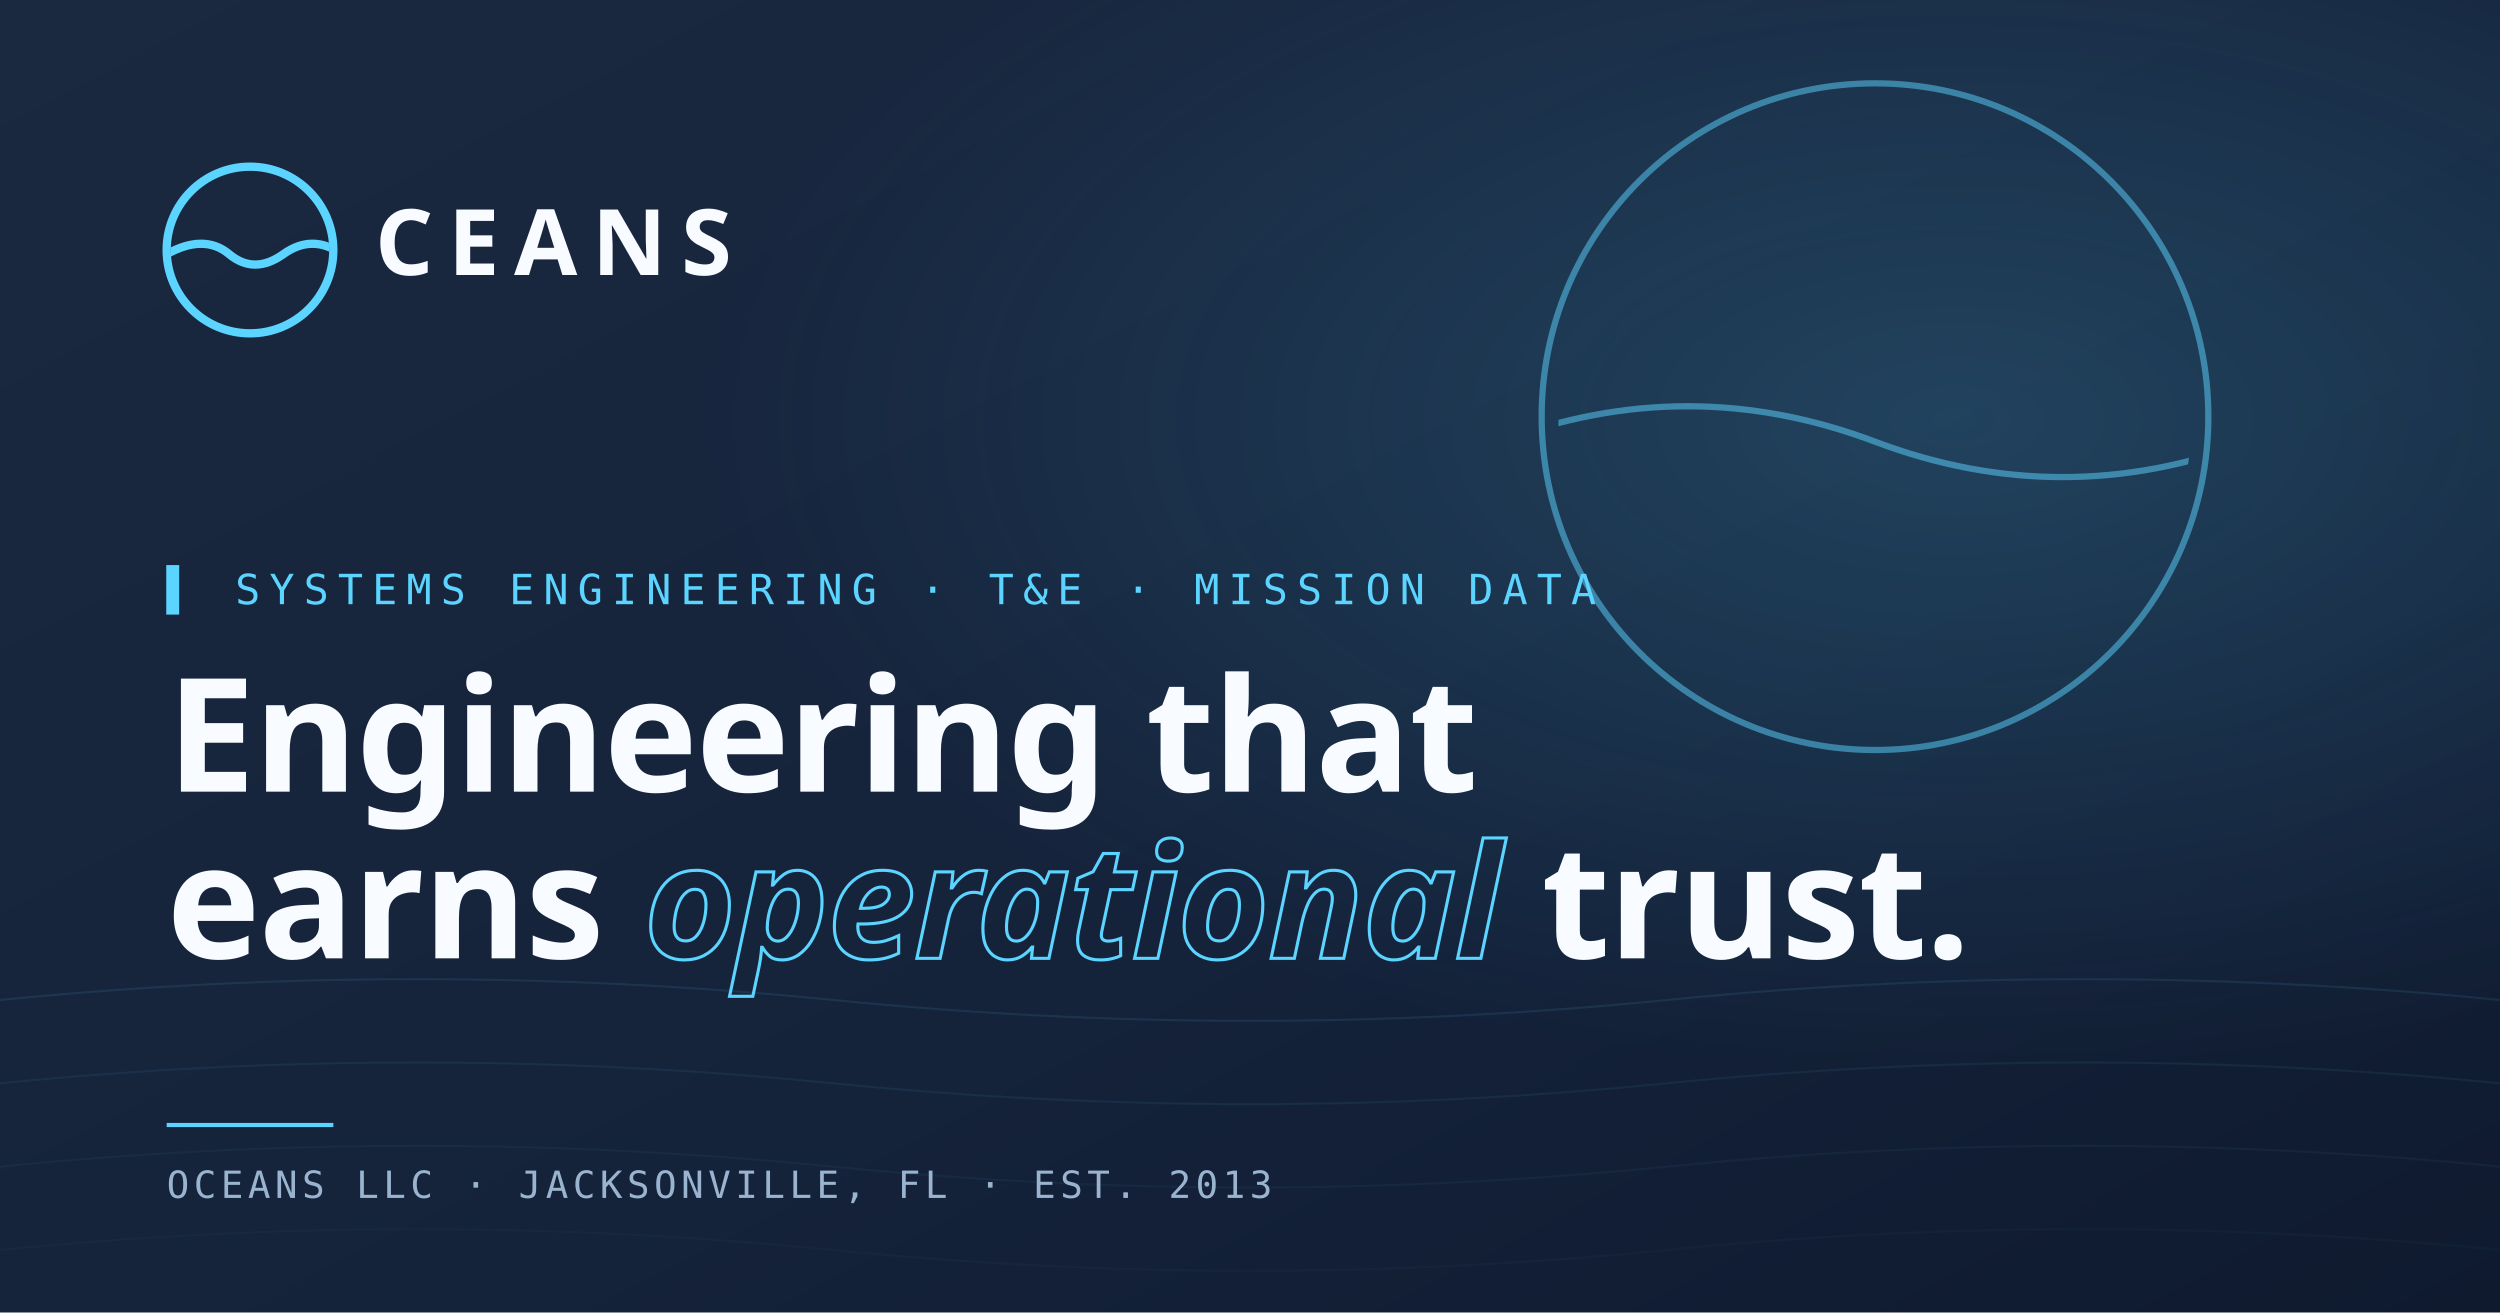
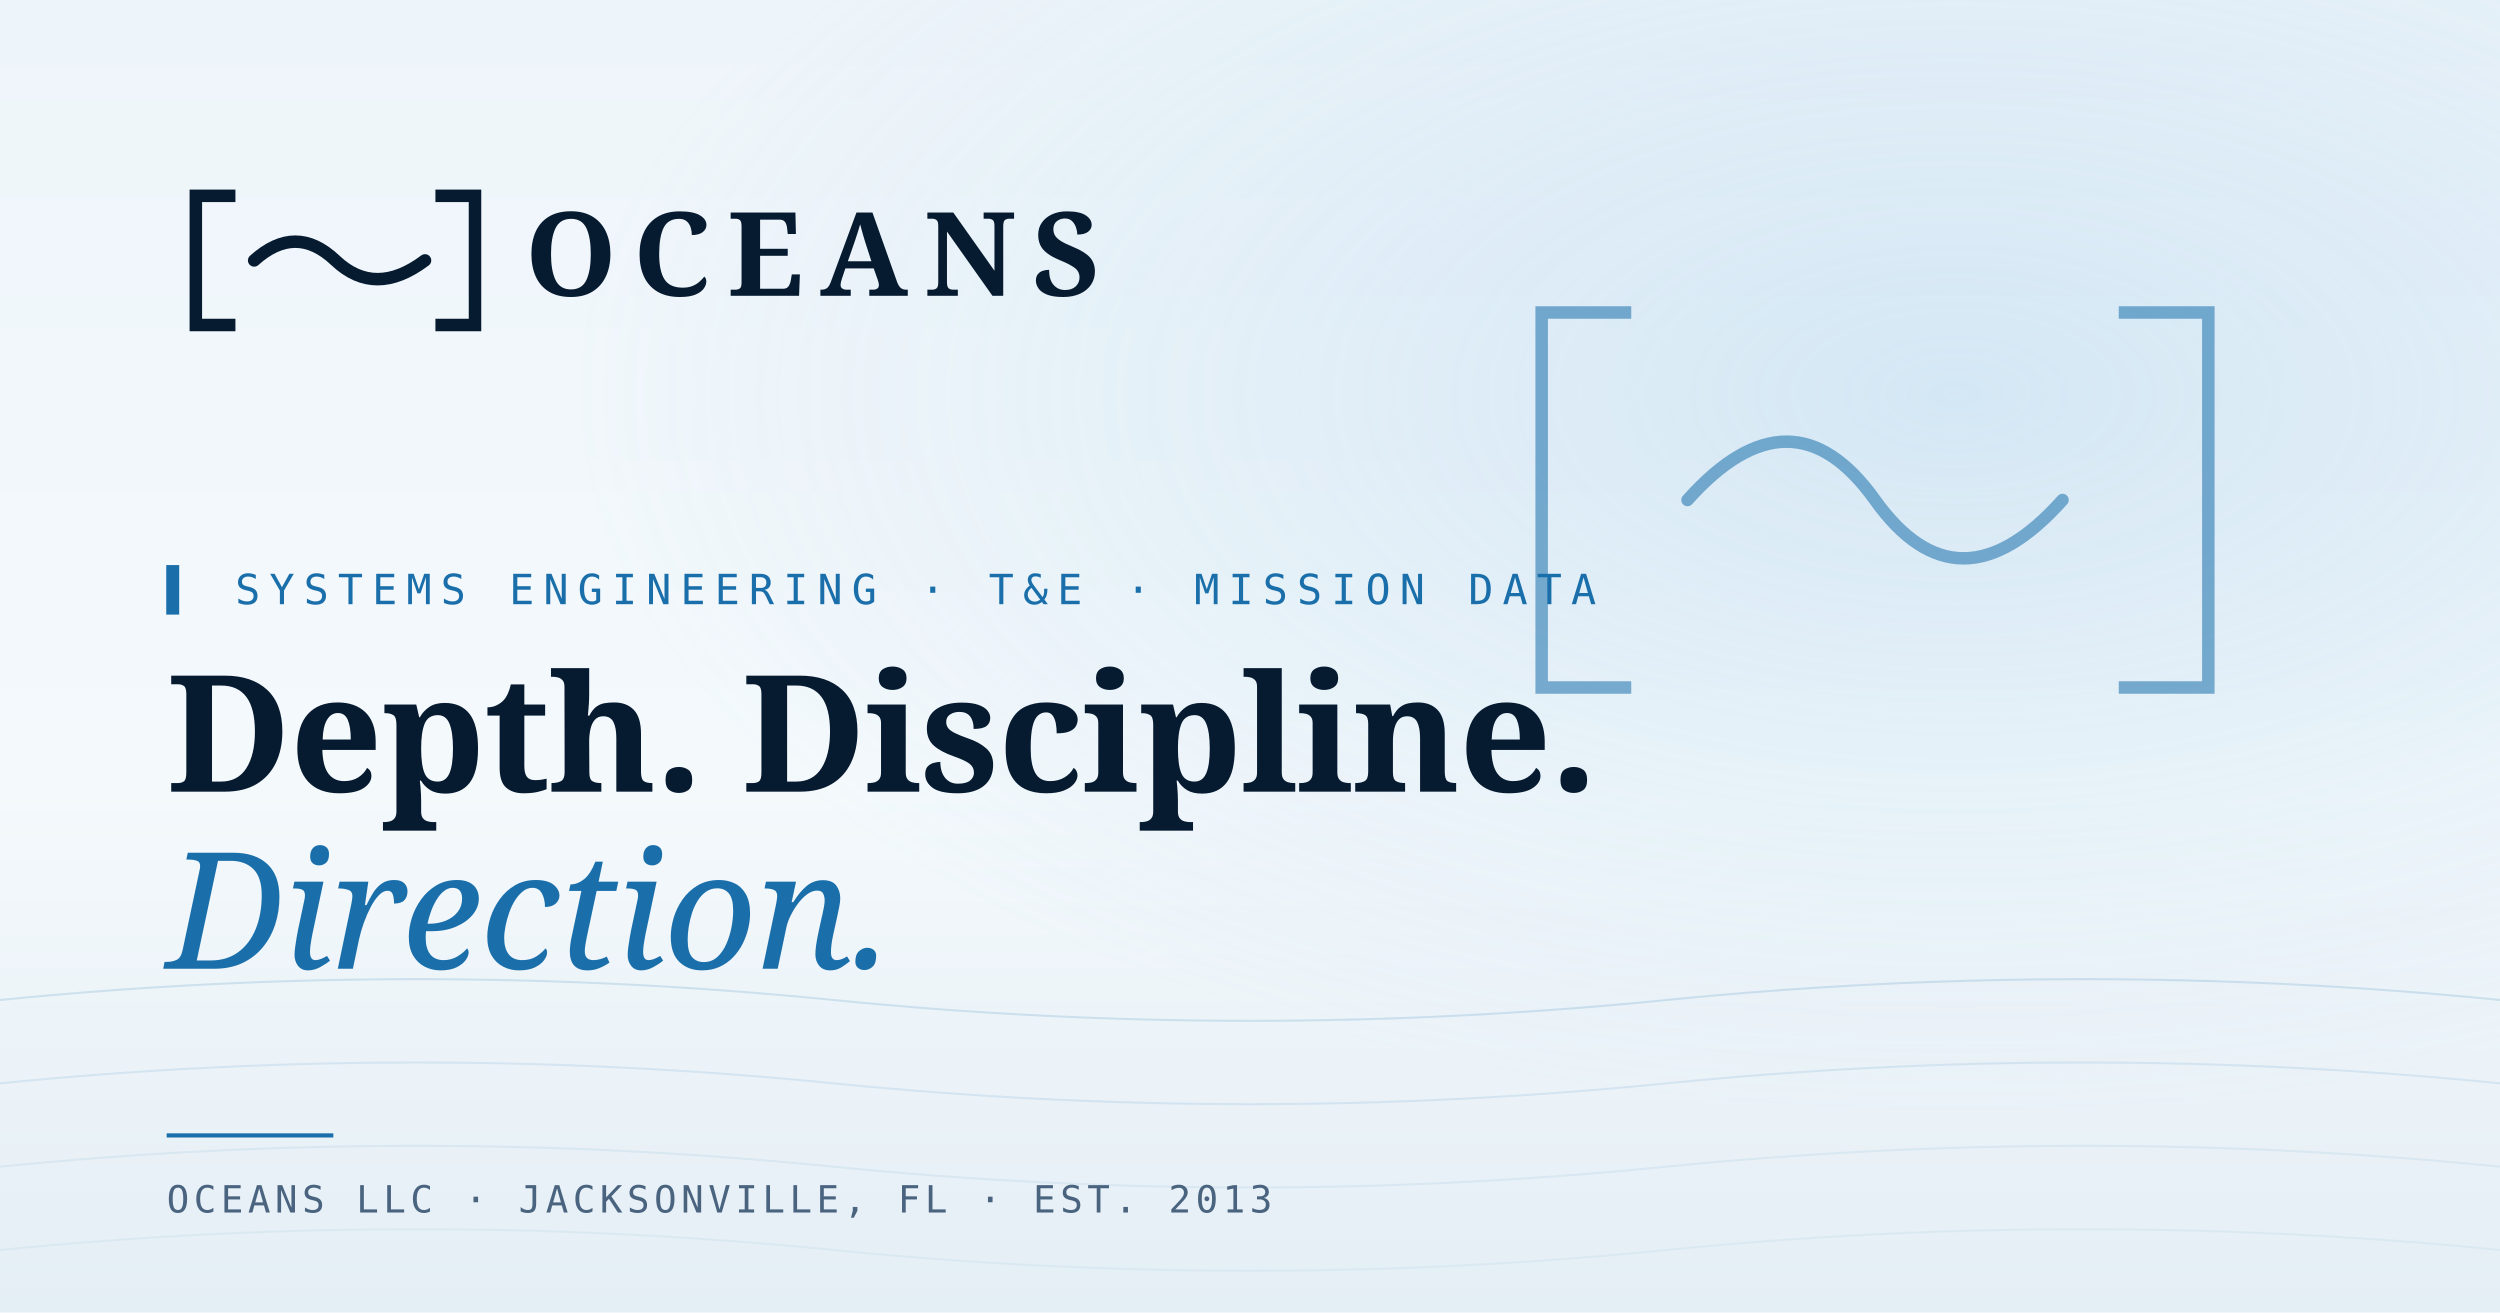
<svg xmlns="http://www.w3.org/2000/svg" viewBox="0 0 1200 630" width="1200" height="630">
  <defs>
-     <linearGradient id="bg" x1="0" y1="0" x2="1" y2="1">
-       <stop offset="0" stop-color="#1A2840" />
-       <stop offset="0.6" stop-color="#14223A" />
-       <stop offset="1" stop-color="#0F1A2F" />
+     <linearGradient id="bg" x1="0" y1="0" x2="0" y2="1">
+       <stop offset="0" stop-color="#EEF5FA" />
+       <stop offset="0.6" stop-color="#F4F9FC" />
+       <stop offset="1" stop-color="#E4EEF5" />
    </linearGradient>
-     <radialGradient id="glow" cx="0.78" cy="0.32" r="0.5">
-       <stop offset="0" stop-color="#5BD4FF" stop-opacity="0.18" />
-       <stop offset="1" stop-color="#5BD4FF" stop-opacity="0" />
+     <radialGradient id="glow" cx="0.78" cy="0.30" r="0.55">
+       <stop offset="0" stop-color="#7FB8E0" stop-opacity="0.25" />
+       <stop offset="1" stop-color="#7FB8E0" stop-opacity="0" />
    </radialGradient>
-     <clipPath id="ring-clip">
-       <circle cx="120" cy="120" r="44" />
-     </clipPath>
  </defs>
  <rect width="1200" height="630" fill="url(#bg)" />
  <rect width="1200" height="630" fill="url(#glow)" />
-   <g opacity="0.10" stroke="#5BD4FF" fill="none" stroke-width="1">
+   <g opacity="0.16" stroke="#1A6FAB" fill="none" stroke-width="1">
    <path d="M0 480 Q 200 460 400 480 T 800 480 T 1200 480" />
    <path d="M0 520 Q 200 500 400 520 T 800 520 T 1200 520" opacity="0.7" />
    <path d="M0 560 Q 200 540 400 560 T 800 560 T 1200 560" opacity="0.5" />
-     <path d="M0 600 Q 200 580 400 600 T 800 600 T 1200 600" opacity="0.3" />
+     <path d="M0 600 Q 200 580 400 600 T 800 600 T 1200 600" opacity="0.35" />
  </g>
  <g transform="translate(80 80)">
-     <circle cx="40" cy="40" r="40" fill="none" stroke="#5BD4FF" stroke-width="4" />
-     <clipPath id="og-ring-clip">
-       <circle cx="40" cy="40" r="38" />
-     </clipPath>
-     <g clip-path="url(#og-ring-clip)">
-       <path d="M 0 42 Q 18 32 30 42 T 56 42 T 84 42" fill="none" stroke="#5BD4FF" stroke-width="4" stroke-linecap="round" />
-     </g>
-     <text x="100" y="52" font-family="'Syne', sans-serif" font-weight="800" font-size="44" fill="#F8FBFF" letter-spacing="0.16em">CEANS</text>
+     <path d="M 30 14 L 14 14 L 14 76 L 30 76" fill="none" stroke="#061A30" stroke-width="6" stroke-linejoin="miter" stroke-linecap="square" />
+     <path d="M 132 14 L 148 14 L 148 76 L 132 76" fill="none" stroke="#061A30" stroke-width="6" stroke-linejoin="miter" stroke-linecap="square" />
+     <path d="M 42 45 Q 62 27 81 45 T 124 45" fill="none" stroke="#061A30" stroke-width="6" stroke-linecap="round" />
+     <text x="172" y="62" font-family="'Cormorant Garamond', 'Fraunces', Georgia, serif" font-weight="700" font-size="56" fill="#061A30" letter-spacing="0.14em">OCEANS</text>
  </g>
-   <text x="80" y="290" font-family="ui-monospace, monospace" font-size="20" fill="#5BD4FF" letter-spacing="0.22em">▌ SYSTEMS ENGINEERING · T&amp;E · MISSION DATA</text>
-   <text x="80" y="380" font-family="'Syne', sans-serif" font-weight="700" font-size="76" fill="#F8FBFF" letter-spacing="-0.01em">Engineering that</text>
-   <text x="80" y="460" font-family="'Syne', sans-serif" font-weight="700" font-size="76" fill="#F8FBFF" letter-spacing="-0.01em">earns
-     <tspan font-style="italic" fill="none" stroke="#5BD4FF" stroke-width="1.5">operational</tspan>
-     trust.
-   </text>
-   <line x1="80" y1="540" x2="160" y2="540" stroke="#5BD4FF" stroke-width="2" />
-   <text x="80" y="575" font-family="ui-monospace, monospace" font-size="18" fill="#9AB4D0" letter-spacing="0.12em">OCEANS LLC  ·  JACKSONVILLE, FL  ·  EST. 2013</text>
-   <g transform="translate(900 200)">
-     <circle cx="0" cy="0" r="160" fill="none" stroke="#5BD4FF" stroke-width="3" opacity="0.5" />
-     <clipPath id="og-big-clip">
-       <circle cx="0" cy="0" r="152" />
-     </clipPath>
-     <g clip-path="url(#og-big-clip)">
-       <path d="M -180 12 Q -90 -22 0 12 T 180 12" fill="none" stroke="#5BD4FF" stroke-width="3" stroke-linecap="round" opacity="0.5" />
-     </g>
+   <text x="80" y="290" font-family="ui-monospace, monospace" font-size="20" fill="#1A6FAB" letter-spacing="0.22em">▌ SYSTEMS ENGINEERING · T&amp;E · MISSION DATA</text>
+   <text x="80" y="380" font-family="'Cormorant Garamond', 'Fraunces', Georgia, serif" font-weight="600" font-size="78" fill="#061A30" letter-spacing="-0.01em">Depth. Discipline.</text>
+   <text x="80" y="465" font-family="'Cormorant Garamond', 'Fraunces', Georgia, serif" font-weight="400" font-style="italic" font-size="78" fill="#1A6FAB" letter-spacing="-0.01em">Direction.</text>
+   <line x1="80" y1="545" x2="160" y2="545" stroke="#1A6FAB" stroke-width="2" />
+   <text x="80" y="582" font-family="ui-monospace, monospace" font-size="18" fill="#4A6480" letter-spacing="0.12em">OCEANS LLC  ·  JACKSONVILLE, FL  ·  EST. 2013</text>
+   <g transform="translate(900 240)" opacity="0.55">
+     <path d="M -120 -90 L -160 -90 L -160 90 L -120 90" fill="none" stroke="#1A6FAB" stroke-width="6" stroke-linejoin="miter" stroke-linecap="square" />
+     <path d="M 120 -90 L 160 -90 L 160 90 L 120 90" fill="none" stroke="#1A6FAB" stroke-width="6" stroke-linejoin="miter" stroke-linecap="square" />
+     <path d="M -90 0 Q -40 -56 0 0 T 90 0" fill="none" stroke="#1A6FAB" stroke-width="6" stroke-linecap="round" />
  </g>
</svg>
